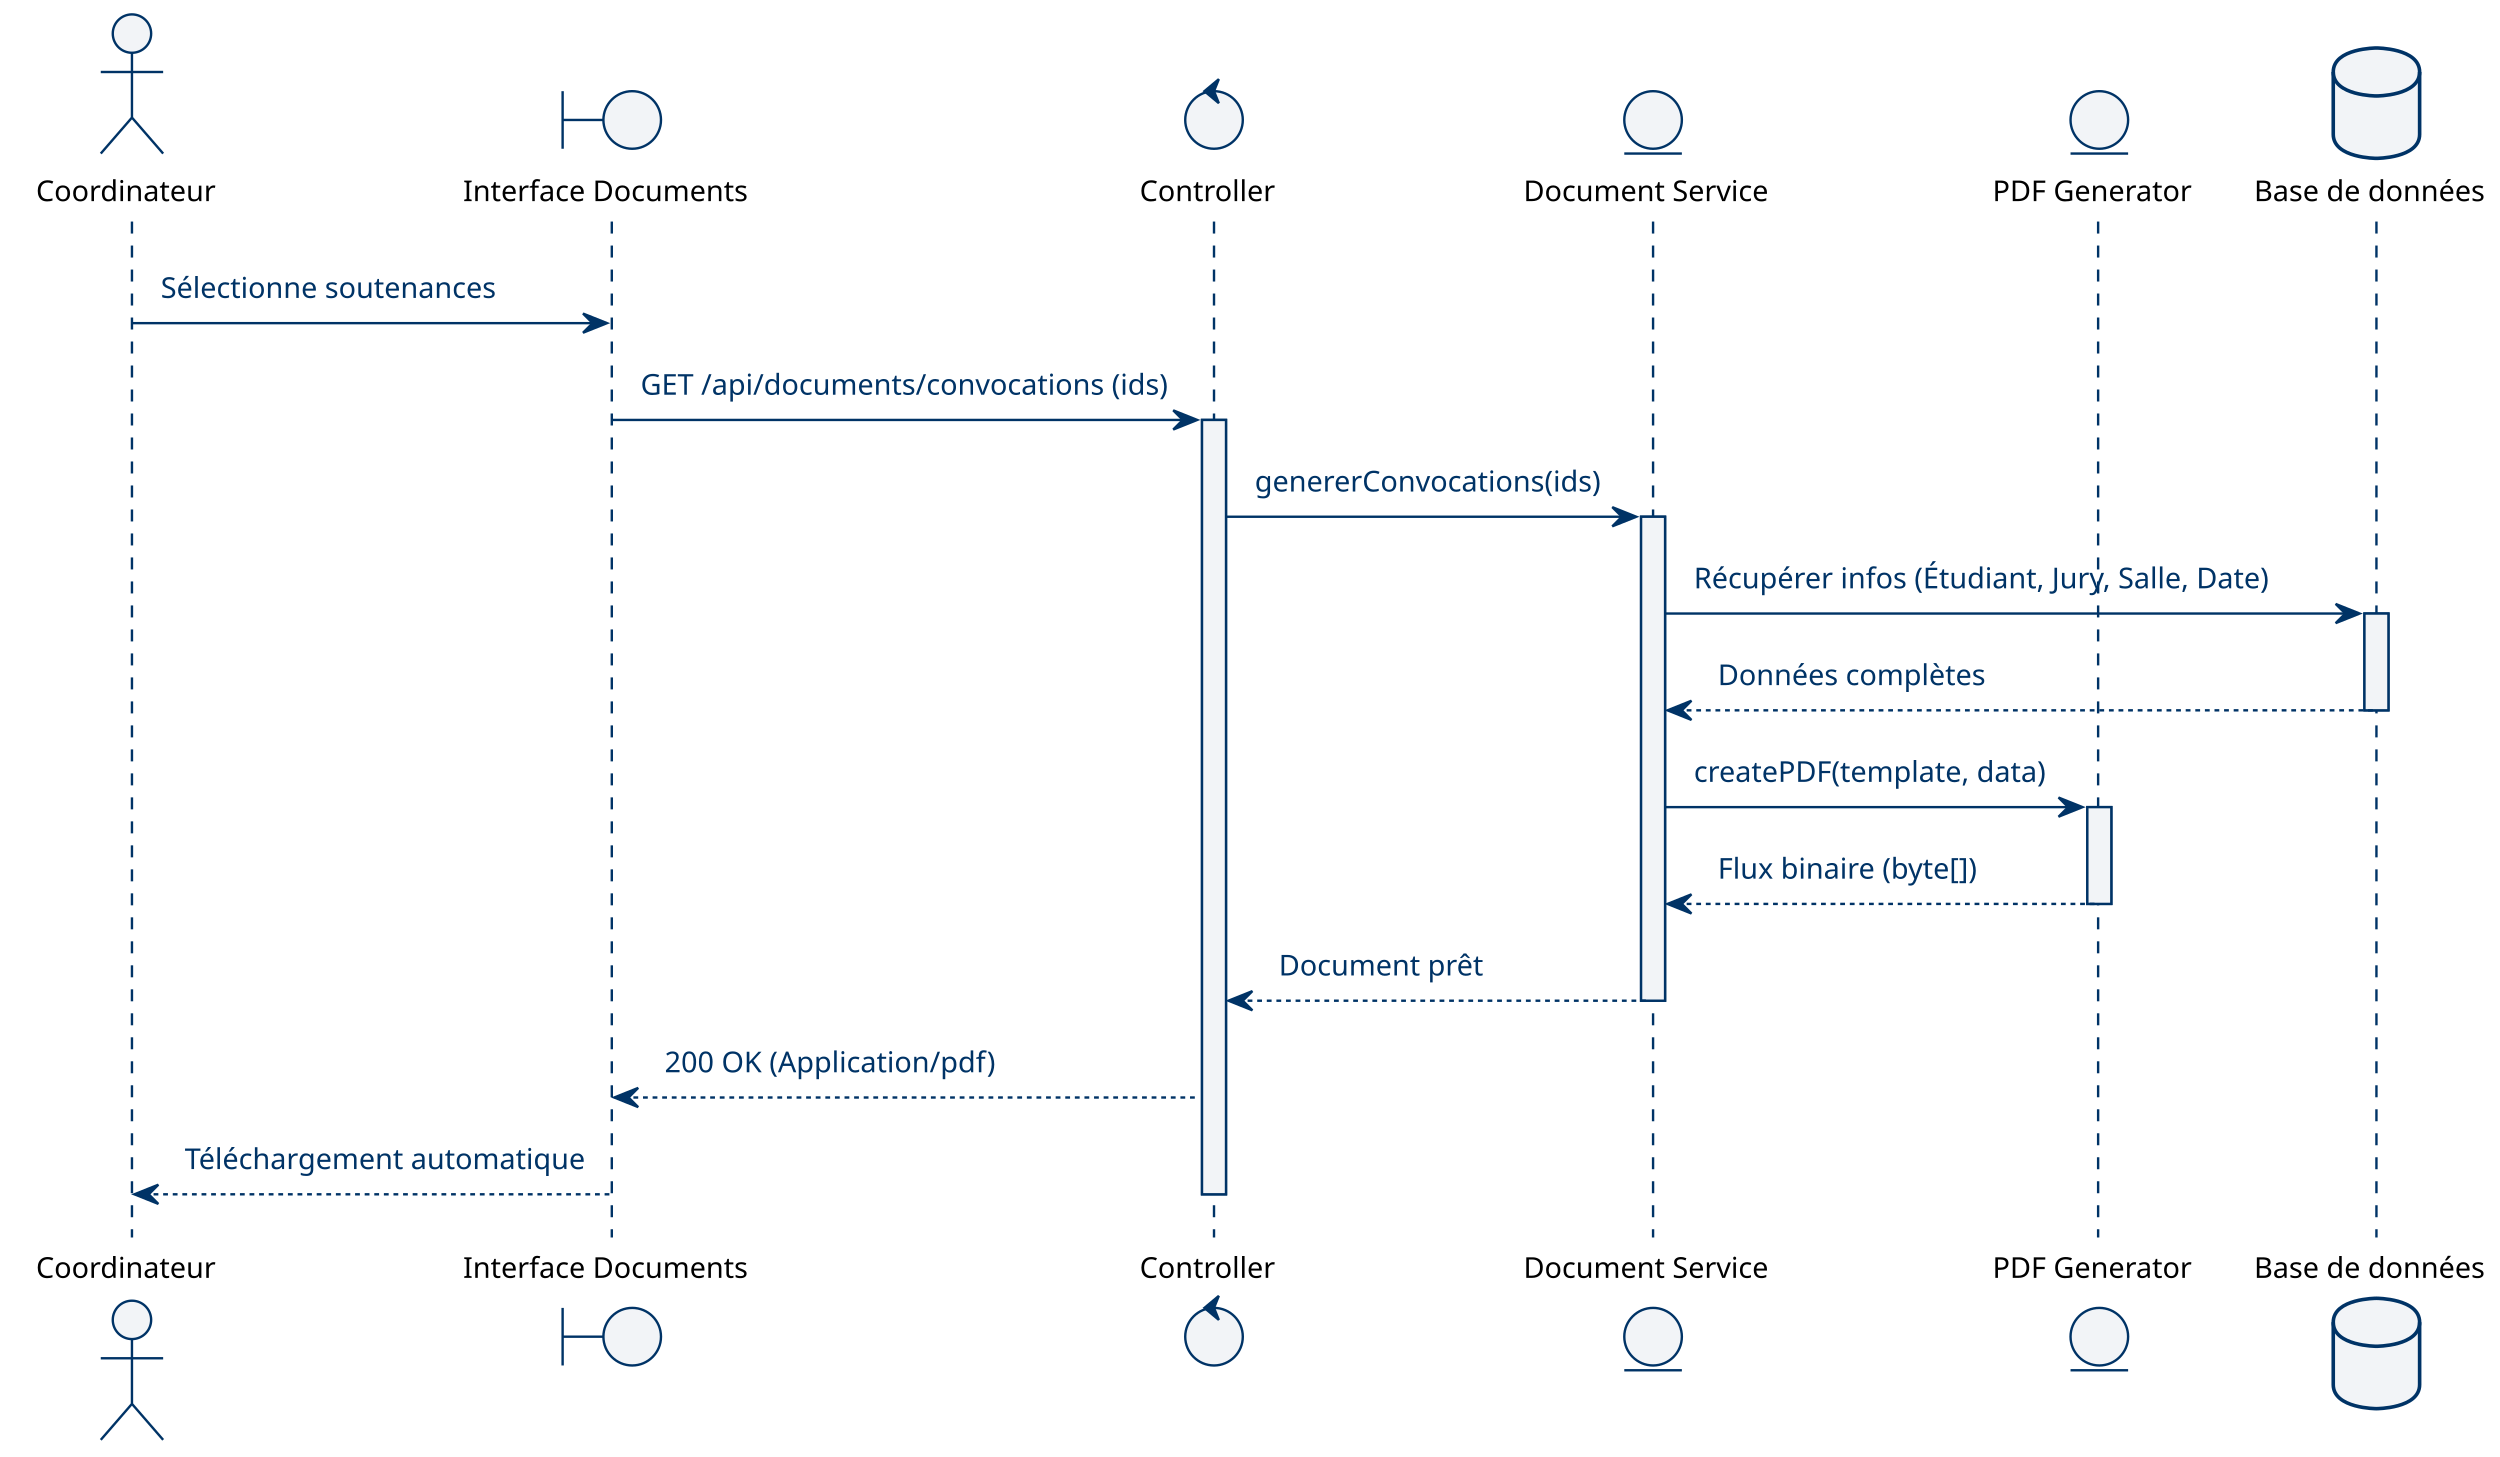
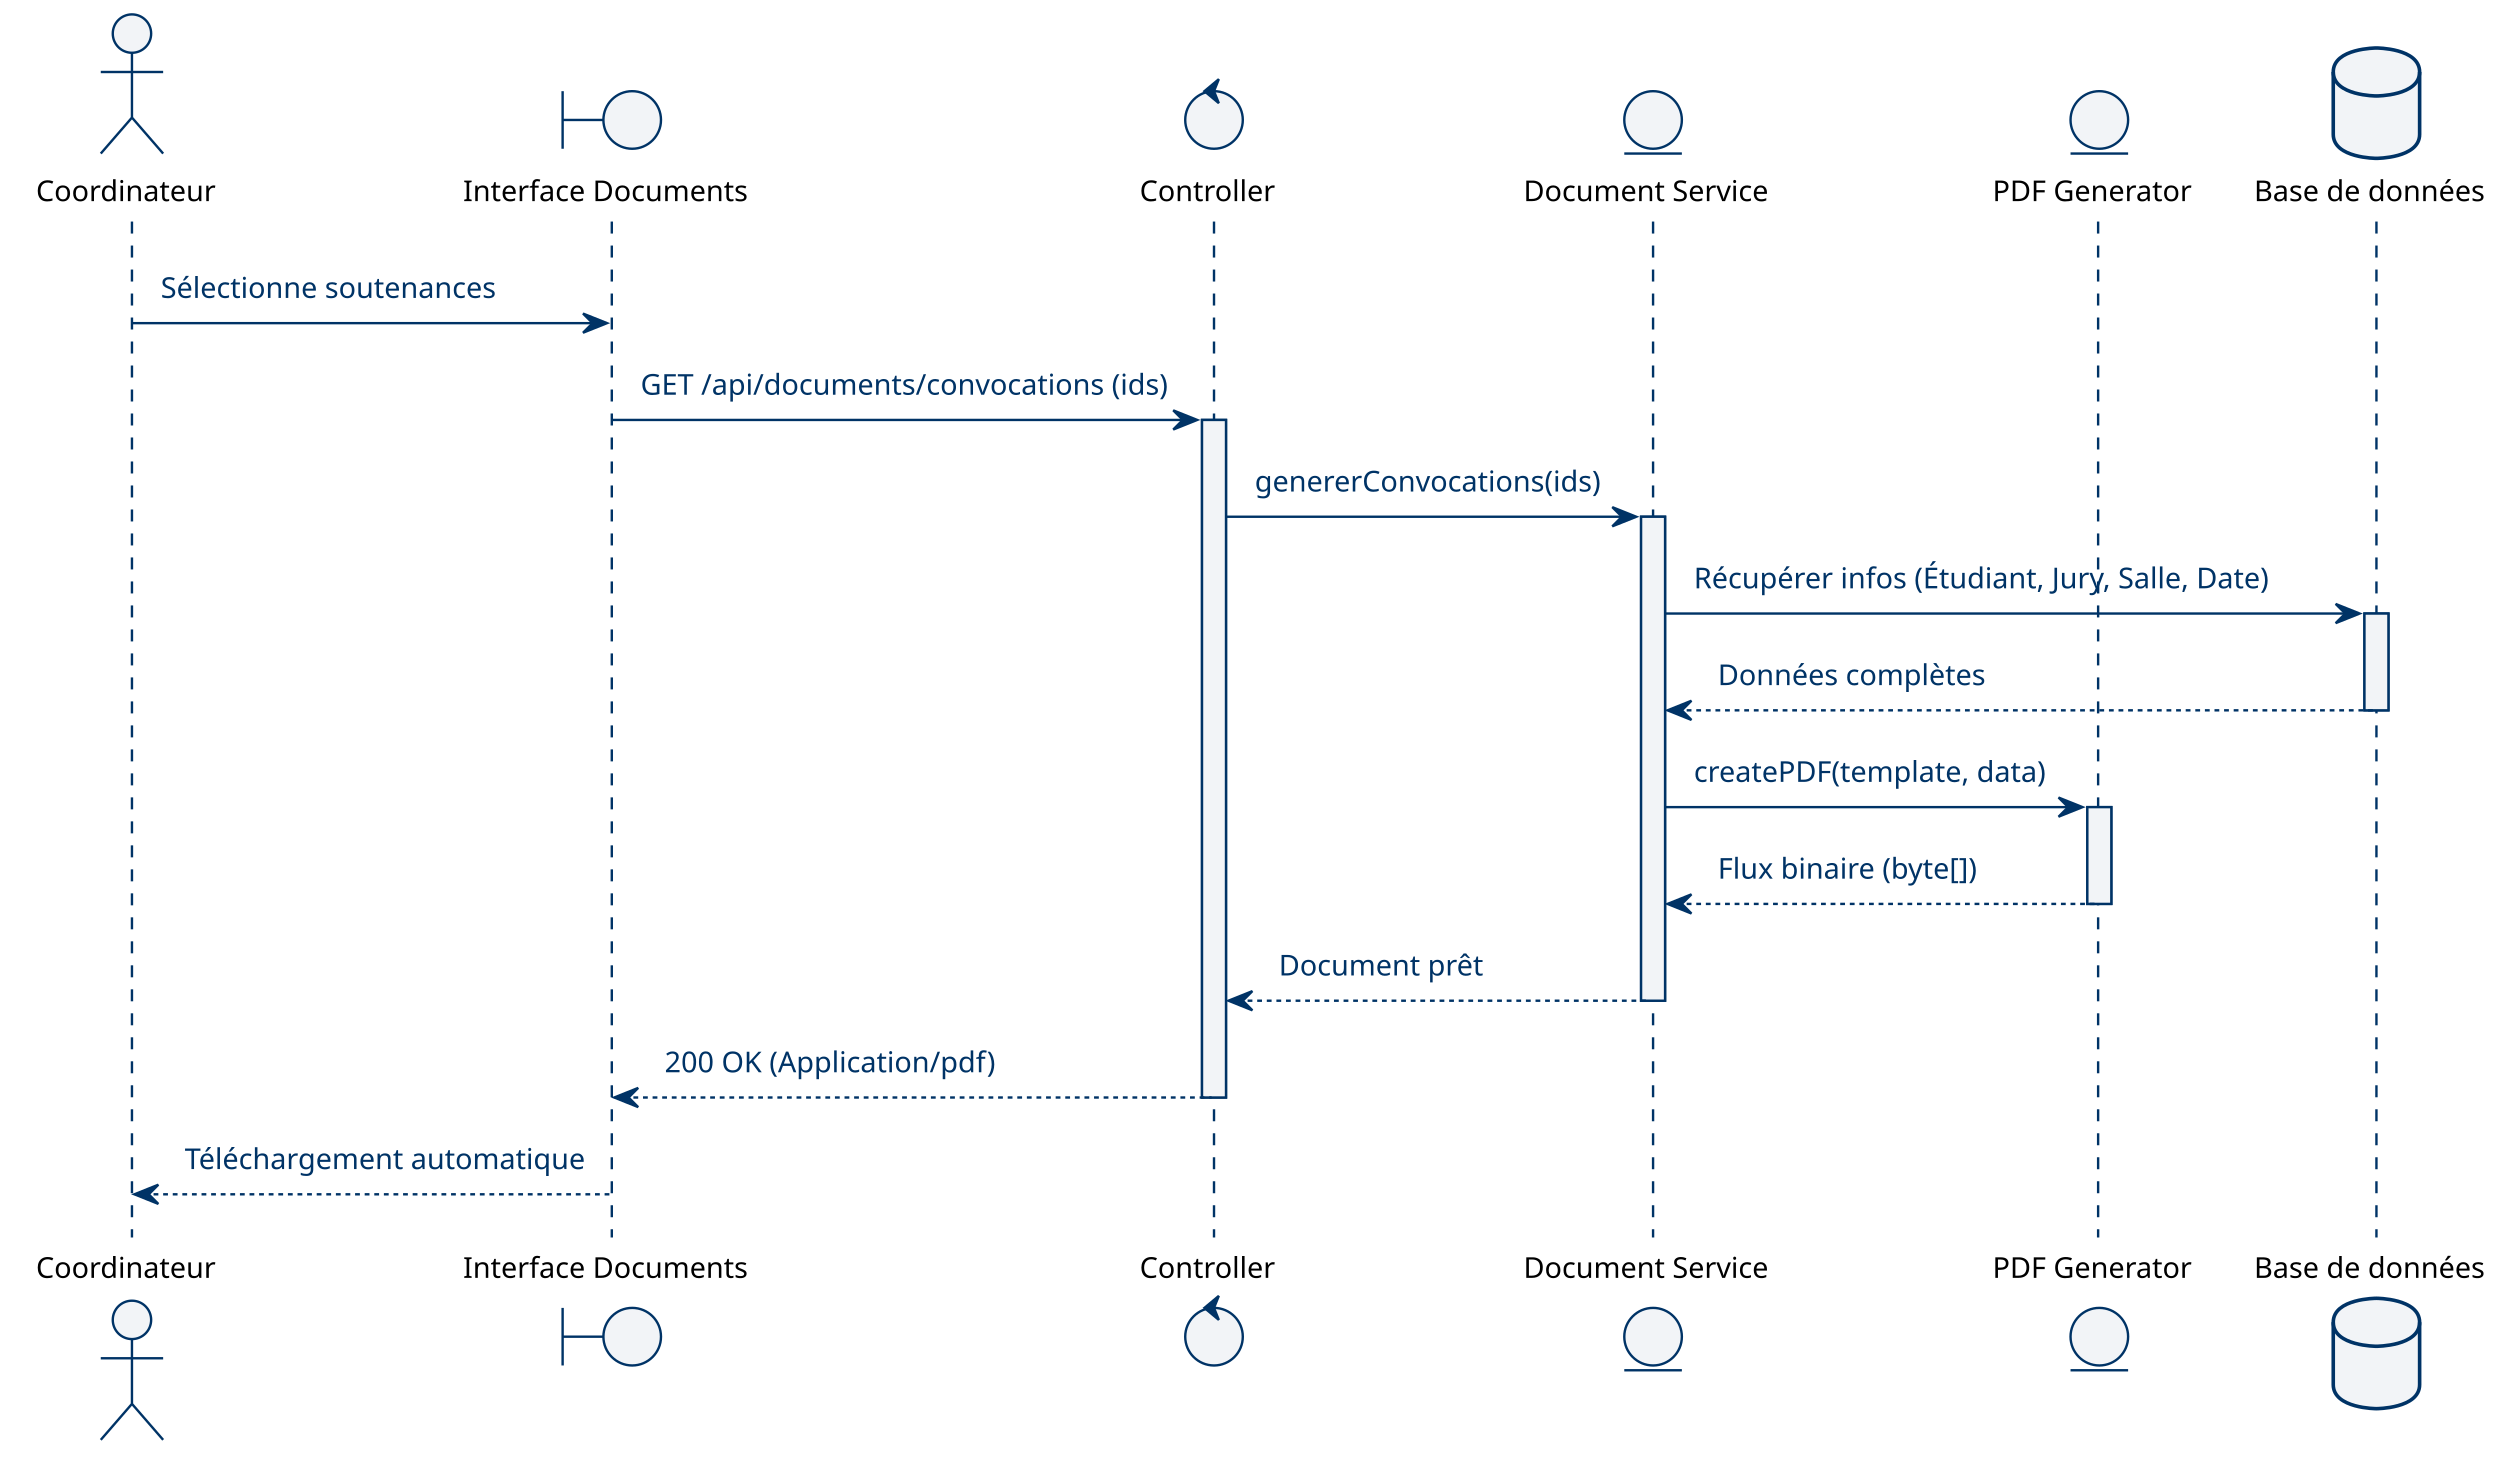
<svg xmlns="http://www.w3.org/2000/svg" contentStyleType="text/css" height="607px" preserveAspectRatio="none" style="width:1042px;height:607px;background:#FFFFFF;" version="1.1" viewBox="0 0 1042 607" width="1042px" zoomAndPan="magnify">
  <defs />
  <g>
-     <rect fill="#F2F4F7" height="322.753" style="stroke:#003366;stroke-width:1.0;" width="10" x="501" y="175.032" />
+     <rect fill="#F2F4F7" height="282.409" style="stroke:#003366;stroke-width:1.0;" width="10" x="501" y="175.032" />
    <rect fill="#F2F4F7" height="201.721" style="stroke:#003366;stroke-width:1.0;" width="10" x="684" y="215.376" />
    <rect fill="#F2F4F7" height="40.344" style="stroke:#003366;stroke-width:1.0;" width="10" x="870" y="336.409" />
    <rect fill="#F2F4F7" height="40.344" style="stroke:#003366;stroke-width:1.0;" width="10" x="985.5" y="255.721" />
    <line style="stroke:#003366;stroke-width:1.0;stroke-dasharray:5.0,5.0;" x1="55" x2="55" y1="92.344" y2="515.785" />
    <line style="stroke:#003366;stroke-width:1.0;stroke-dasharray:5.0,5.0;" x1="255" x2="255" y1="92.344" y2="515.785" />
    <line style="stroke:#003366;stroke-width:1.0;stroke-dasharray:5.0,5.0;" x1="506" x2="506" y1="92.344" y2="515.785" />
    <line style="stroke:#003366;stroke-width:1.0;stroke-dasharray:5.0,5.0;" x1="689" x2="689" y1="92.344" y2="515.785" />
    <line style="stroke:#003366;stroke-width:1.0;stroke-dasharray:5.0,5.0;" x1="874.5" x2="874.5" y1="92.344" y2="515.785" />
    <line style="stroke:#003366;stroke-width:1.0;stroke-dasharray:5.0,5.0;" x1="990.5" x2="990.5" y1="92.344" y2="515.785" />
    <text fill="#000000" font-family="sans-serif" font-size="12" lengthAdjust="spacing" textLength="74" x="15" y="83.828">Coordinateur</text>
    <ellipse cx="55" cy="14" fill="#F2F4F7" rx="8" ry="8" style="stroke:#003366;stroke-width:1.0;" />
    <path d="M55,22 L55,49 M42,30 L68,30 M55,49 L42,64 M55,49 L68,64 " fill="none" style="stroke:#003366;stroke-width:1.0;" />
    <text fill="#000000" font-family="sans-serif" font-size="12" lengthAdjust="spacing" textLength="74" x="15" y="532.613">Coordinateur</text>
    <ellipse cx="55" cy="550.129" fill="#F2F4F7" rx="8" ry="8" style="stroke:#003366;stroke-width:1.0;" />
    <path d="M55,558.129 L55,585.129 M42,566.129 L68,566.129 M55,585.129 L42,600.129 M55,585.129 L68,600.129 " fill="none" style="stroke:#003366;stroke-width:1.0;" />
    <text fill="#000000" font-family="sans-serif" font-size="12" lengthAdjust="spacing" textLength="118" x="193" y="83.828">Interface Documents</text>
    <path d="M234.5,38 L234.5,62 M234.5,50 L251.5,50 " fill="none" style="stroke:#003366;stroke-width:1.0;" />
    <ellipse cx="263.5" cy="50" fill="#F2F4F7" rx="12" ry="12" style="stroke:#003366;stroke-width:1.0;" />
    <text fill="#000000" font-family="sans-serif" font-size="12" lengthAdjust="spacing" textLength="118" x="193" y="532.613">Interface Documents</text>
    <path d="M234.5,545.129 L234.5,569.129 M234.5,557.129 L251.5,557.129 " fill="none" style="stroke:#003366;stroke-width:1.0;" />
    <ellipse cx="263.5" cy="557.129" fill="#F2F4F7" rx="12" ry="12" style="stroke:#003366;stroke-width:1.0;" />
    <text fill="#000000" font-family="sans-serif" font-size="12" lengthAdjust="spacing" textLength="56" x="475" y="83.828">Controller</text>
    <ellipse cx="506" cy="50" fill="#F2F4F7" rx="12" ry="12" style="stroke:#003366;stroke-width:1.0;" />
    <polygon fill="#003366" points="502,38,508,33,506,38,508,43,502,38" style="stroke:#003366;stroke-width:1.0;" />
    <text fill="#000000" font-family="sans-serif" font-size="12" lengthAdjust="spacing" textLength="56" x="475" y="532.613">Controller</text>
    <ellipse cx="506" cy="557.129" fill="#F2F4F7" rx="12" ry="12" style="stroke:#003366;stroke-width:1.0;" />
    <polygon fill="#003366" points="502,545.129,508,540.129,506,545.129,508,550.129,502,545.129" style="stroke:#003366;stroke-width:1.0;" />
    <text fill="#000000" font-family="sans-serif" font-size="12" lengthAdjust="spacing" textLength="102" x="635" y="83.828">Document Service</text>
    <ellipse cx="689" cy="50" fill="#F2F4F7" rx="12" ry="12" style="stroke:#003366;stroke-width:1.0;" />
    <line style="stroke:#003366;stroke-width:1.0;" x1="677" x2="701" y1="64" y2="64" />
    <text fill="#000000" font-family="sans-serif" font-size="12" lengthAdjust="spacing" textLength="102" x="635" y="532.613">Document Service</text>
    <ellipse cx="689" cy="557.129" fill="#F2F4F7" rx="12" ry="12" style="stroke:#003366;stroke-width:1.0;" />
    <line style="stroke:#003366;stroke-width:1.0;" x1="677" x2="701" y1="571.129" y2="571.129" />
    <text fill="#000000" font-family="sans-serif" font-size="12" lengthAdjust="spacing" textLength="83" x="830.5" y="83.828">PDF Generator</text>
    <ellipse cx="875" cy="50" fill="#F2F4F7" rx="12" ry="12" style="stroke:#003366;stroke-width:1.0;" />
    <line style="stroke:#003366;stroke-width:1.0;" x1="863" x2="887" y1="64" y2="64" />
    <text fill="#000000" font-family="sans-serif" font-size="12" lengthAdjust="spacing" textLength="83" x="830.5" y="532.613">PDF Generator</text>
    <ellipse cx="875" cy="557.129" fill="#F2F4F7" rx="12" ry="12" style="stroke:#003366;stroke-width:1.0;" />
    <line style="stroke:#003366;stroke-width:1.0;" x1="863" x2="887" y1="571.129" y2="571.129" />
    <text fill="#000000" font-family="sans-serif" font-size="12" lengthAdjust="spacing" textLength="96" x="939.5" y="83.828">Base de données</text>
    <path d="M972.5,30 C972.5,20 990.5,20 990.5,20 C990.5,20 1008.5,20 1008.5,30 L1008.5,56 C1008.5,66 990.5,66 990.5,66 C990.5,66 972.5,66 972.5,56 L972.5,30 " fill="#F2F4F7" style="stroke:#003366;stroke-width:1.5;" />
    <path d="M972.5,30 C972.5,40 990.5,40 990.5,40 C990.5,40 1008.5,40 1008.5,30 " fill="none" style="stroke:#003366;stroke-width:1.5;" />
    <text fill="#000000" font-family="sans-serif" font-size="12" lengthAdjust="spacing" textLength="96" x="939.5" y="532.613">Base de données</text>
    <path d="M972.5,551.129 C972.5,541.129 990.5,541.129 990.5,541.129 C990.5,541.129 1008.5,541.129 1008.5,551.129 L1008.5,577.129 C1008.5,587.129 990.5,587.129 990.5,587.129 C990.5,587.129 972.5,587.129 972.5,577.129 L972.5,551.129 " fill="#F2F4F7" style="stroke:#003366;stroke-width:1.5;" />
    <path d="M972.5,551.129 C972.5,561.129 990.5,561.129 990.5,561.129 C990.5,561.129 1008.5,561.129 1008.5,551.129 " fill="none" style="stroke:#003366;stroke-width:1.5;" />
-     <rect fill="#F2F4F7" height="322.753" style="stroke:#003366;stroke-width:1.0;" width="10" x="501" y="175.032" />
+     <rect fill="#F2F4F7" height="282.409" style="stroke:#003366;stroke-width:1.0;" width="10" x="501" y="175.032" />
    <rect fill="#F2F4F7" height="201.721" style="stroke:#003366;stroke-width:1.0;" width="10" x="684" y="215.376" />
    <rect fill="#F2F4F7" height="40.344" style="stroke:#003366;stroke-width:1.0;" width="10" x="870" y="336.409" />
    <rect fill="#F2F4F7" height="40.344" style="stroke:#003366;stroke-width:1.0;" width="10" x="985.5" y="255.721" />
    <polygon fill="#003366" points="243,130.688,253,134.688,243,138.688,247,134.688" style="stroke:#003366;stroke-width:1.0;" />
    <line style="stroke:#003366;stroke-width:1.0;" x1="55" x2="249" y1="134.688" y2="134.688" />
    <text fill="#003366" font-family="sans-serif" font-size="12" lengthAdjust="spacing" textLength="139" x="67" y="124.172">Sélectionne soutenances</text>
    <polygon fill="#003366" points="489,171.032,499,175.032,489,179.032,493,175.032" style="stroke:#003366;stroke-width:1.0;" />
    <line style="stroke:#003366;stroke-width:1.0;" x1="255" x2="495" y1="175.032" y2="175.032" />
    <text fill="#003366" font-family="sans-serif" font-size="12" lengthAdjust="spacing" textLength="217" x="267" y="164.516">GET /api/documents/convocations (ids)</text>
    <polygon fill="#003366" points="672,211.376,682,215.376,672,219.376,676,215.376" style="stroke:#003366;stroke-width:1.0;" />
    <line style="stroke:#003366;stroke-width:1.0;" x1="511" x2="678" y1="215.376" y2="215.376" />
    <text fill="#003366" font-family="sans-serif" font-size="12" lengthAdjust="spacing" textLength="144" x="523" y="204.86">genererConvocations(ids)</text>
    <polygon fill="#003366" points="973.5,251.721,983.5,255.721,973.5,259.721,977.5,255.721" style="stroke:#003366;stroke-width:1.0;" />
    <line style="stroke:#003366;stroke-width:1.0;" x1="694" x2="979.5" y1="255.721" y2="255.721" />
    <text fill="#003366" font-family="sans-serif" font-size="12" lengthAdjust="spacing" textLength="238" x="706" y="245.204">Récupérer infos (Étudiant, Jury, Salle, Date)</text>
    <polygon fill="#003366" points="705,292.065,695,296.065,705,300.065,701,296.065" style="stroke:#003366;stroke-width:1.0;" />
    <line style="stroke:#003366;stroke-width:1.0;stroke-dasharray:2.0,2.0;" x1="699" x2="989.5" y1="296.065" y2="296.065" />
    <text fill="#003366" font-family="sans-serif" font-size="12" lengthAdjust="spacing" textLength="111" x="716" y="285.549">Données complètes</text>
    <polygon fill="#003366" points="858,332.409,868,336.409,858,340.409,862,336.409" style="stroke:#003366;stroke-width:1.0;" />
    <line style="stroke:#003366;stroke-width:1.0;" x1="694" x2="864" y1="336.409" y2="336.409" />
    <text fill="#003366" font-family="sans-serif" font-size="12" lengthAdjust="spacing" textLength="147" x="706" y="325.893">createPDF(template, data)</text>
    <polygon fill="#003366" points="705,372.753,695,376.753,705,380.753,701,376.753" style="stroke:#003366;stroke-width:1.0;" />
    <line style="stroke:#003366;stroke-width:1.0;stroke-dasharray:2.0,2.0;" x1="699" x2="874" y1="376.753" y2="376.753" />
    <text fill="#003366" font-family="sans-serif" font-size="12" lengthAdjust="spacing" textLength="107" x="716" y="366.237">Flux binaire (byte[])</text>
    <polygon fill="#003366" points="522,413.097,512,417.097,522,421.097,518,417.097" style="stroke:#003366;stroke-width:1.0;" />
    <line style="stroke:#003366;stroke-width:1.0;stroke-dasharray:2.0,2.0;" x1="516" x2="688" y1="417.097" y2="417.097" />
    <text fill="#003366" font-family="sans-serif" font-size="12" lengthAdjust="spacing" textLength="84" x="533" y="406.581">Document prêt</text>
    <polygon fill="#003366" points="266,453.441,256,457.441,266,461.441,262,457.441" style="stroke:#003366;stroke-width:1.0;" />
-     <line style="stroke:#003366;stroke-width:1.0;stroke-dasharray:2.0,2.0;" x1="260" x2="500" y1="457.441" y2="457.441" />
+     <line style="stroke:#003366;stroke-width:1.0;stroke-dasharray:2.0,2.0;" x1="260" x2="505" y1="457.441" y2="457.441" />
    <text fill="#003366" font-family="sans-serif" font-size="12" lengthAdjust="spacing" textLength="135" x="277" y="446.925">200 OK (Application/pdf)</text>
    <polygon fill="#003366" points="66,493.785,56,497.785,66,501.785,62,497.785" style="stroke:#003366;stroke-width:1.0;" />
    <line style="stroke:#003366;stroke-width:1.0;stroke-dasharray:2.0,2.0;" x1="60" x2="254" y1="497.785" y2="497.785" />
    <text fill="#003366" font-family="sans-serif" font-size="12" lengthAdjust="spacing" textLength="166" x="77" y="487.269">Téléchargement automatique</text>
  </g>
</svg>
